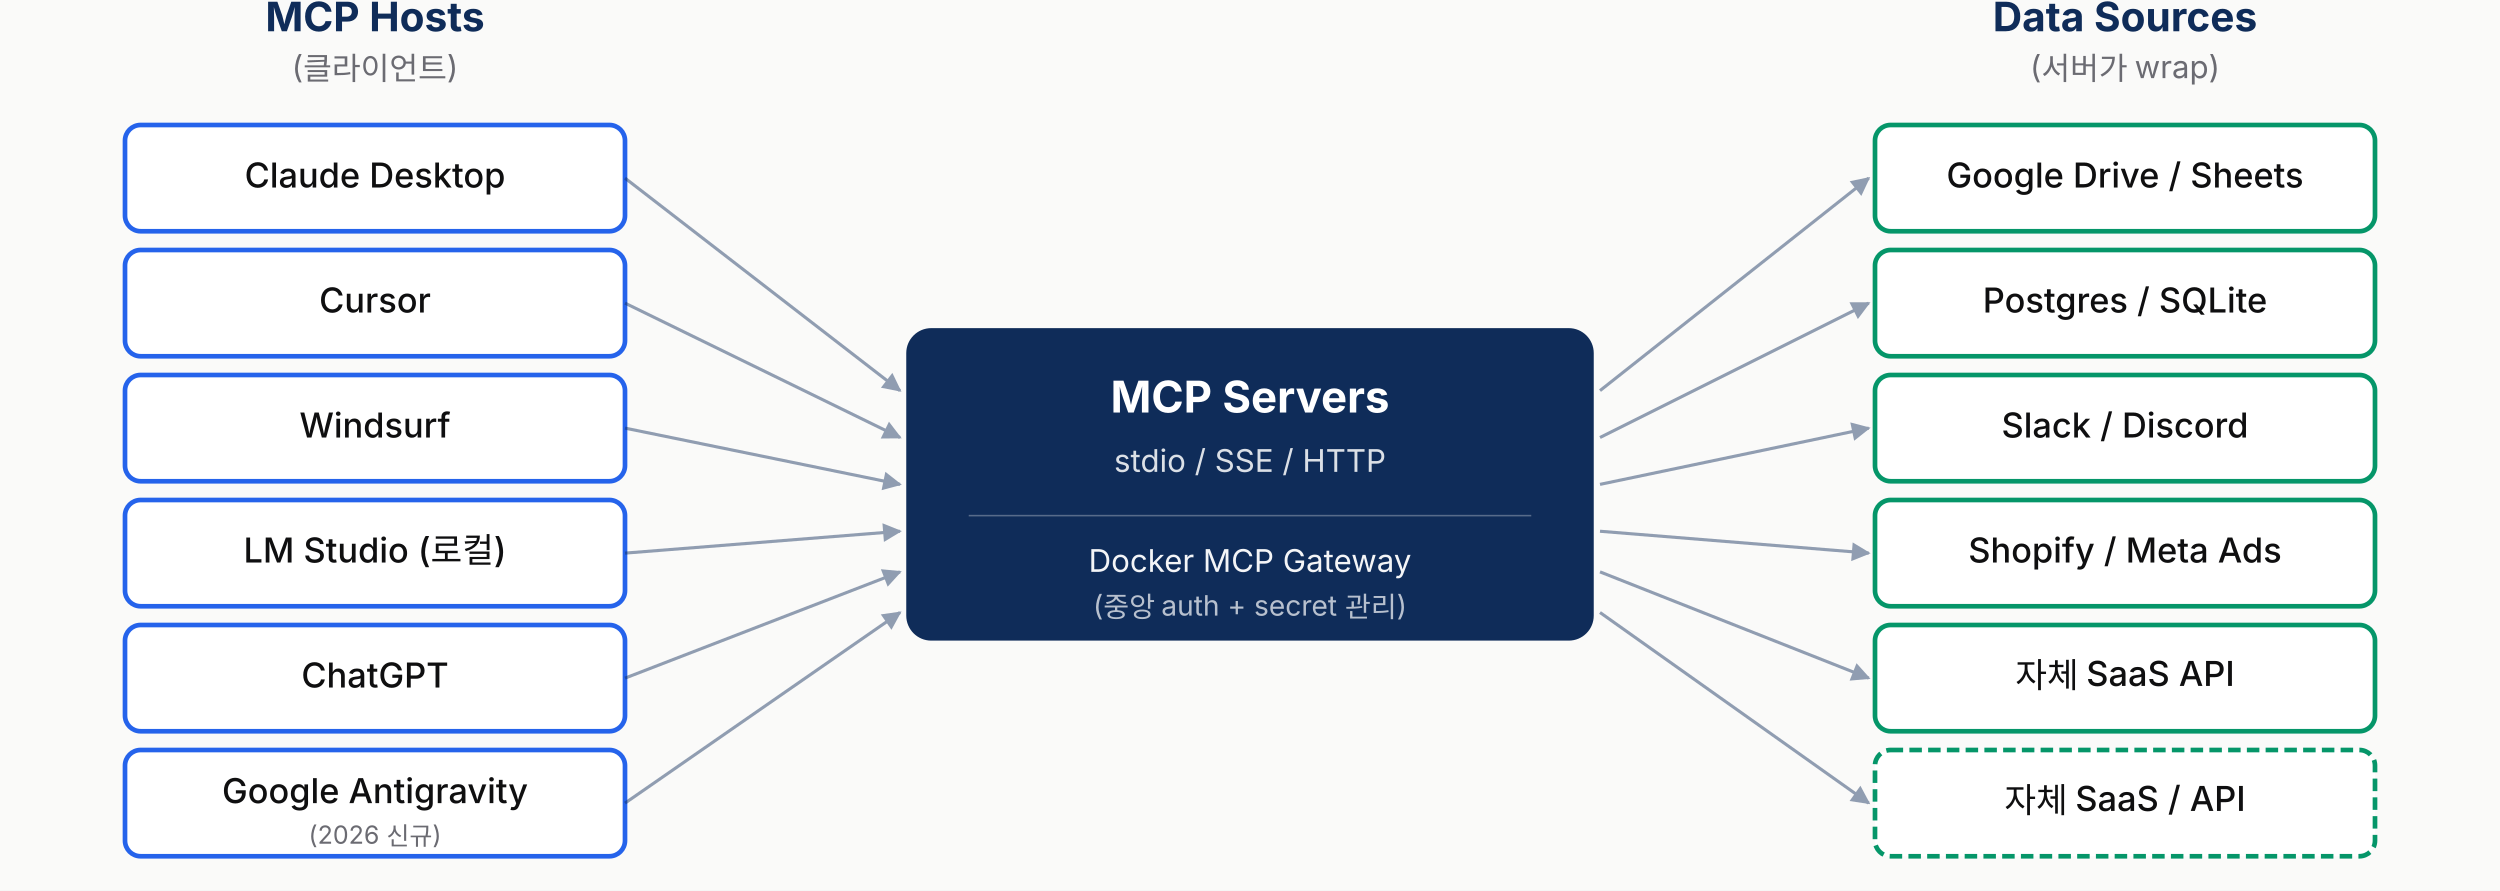
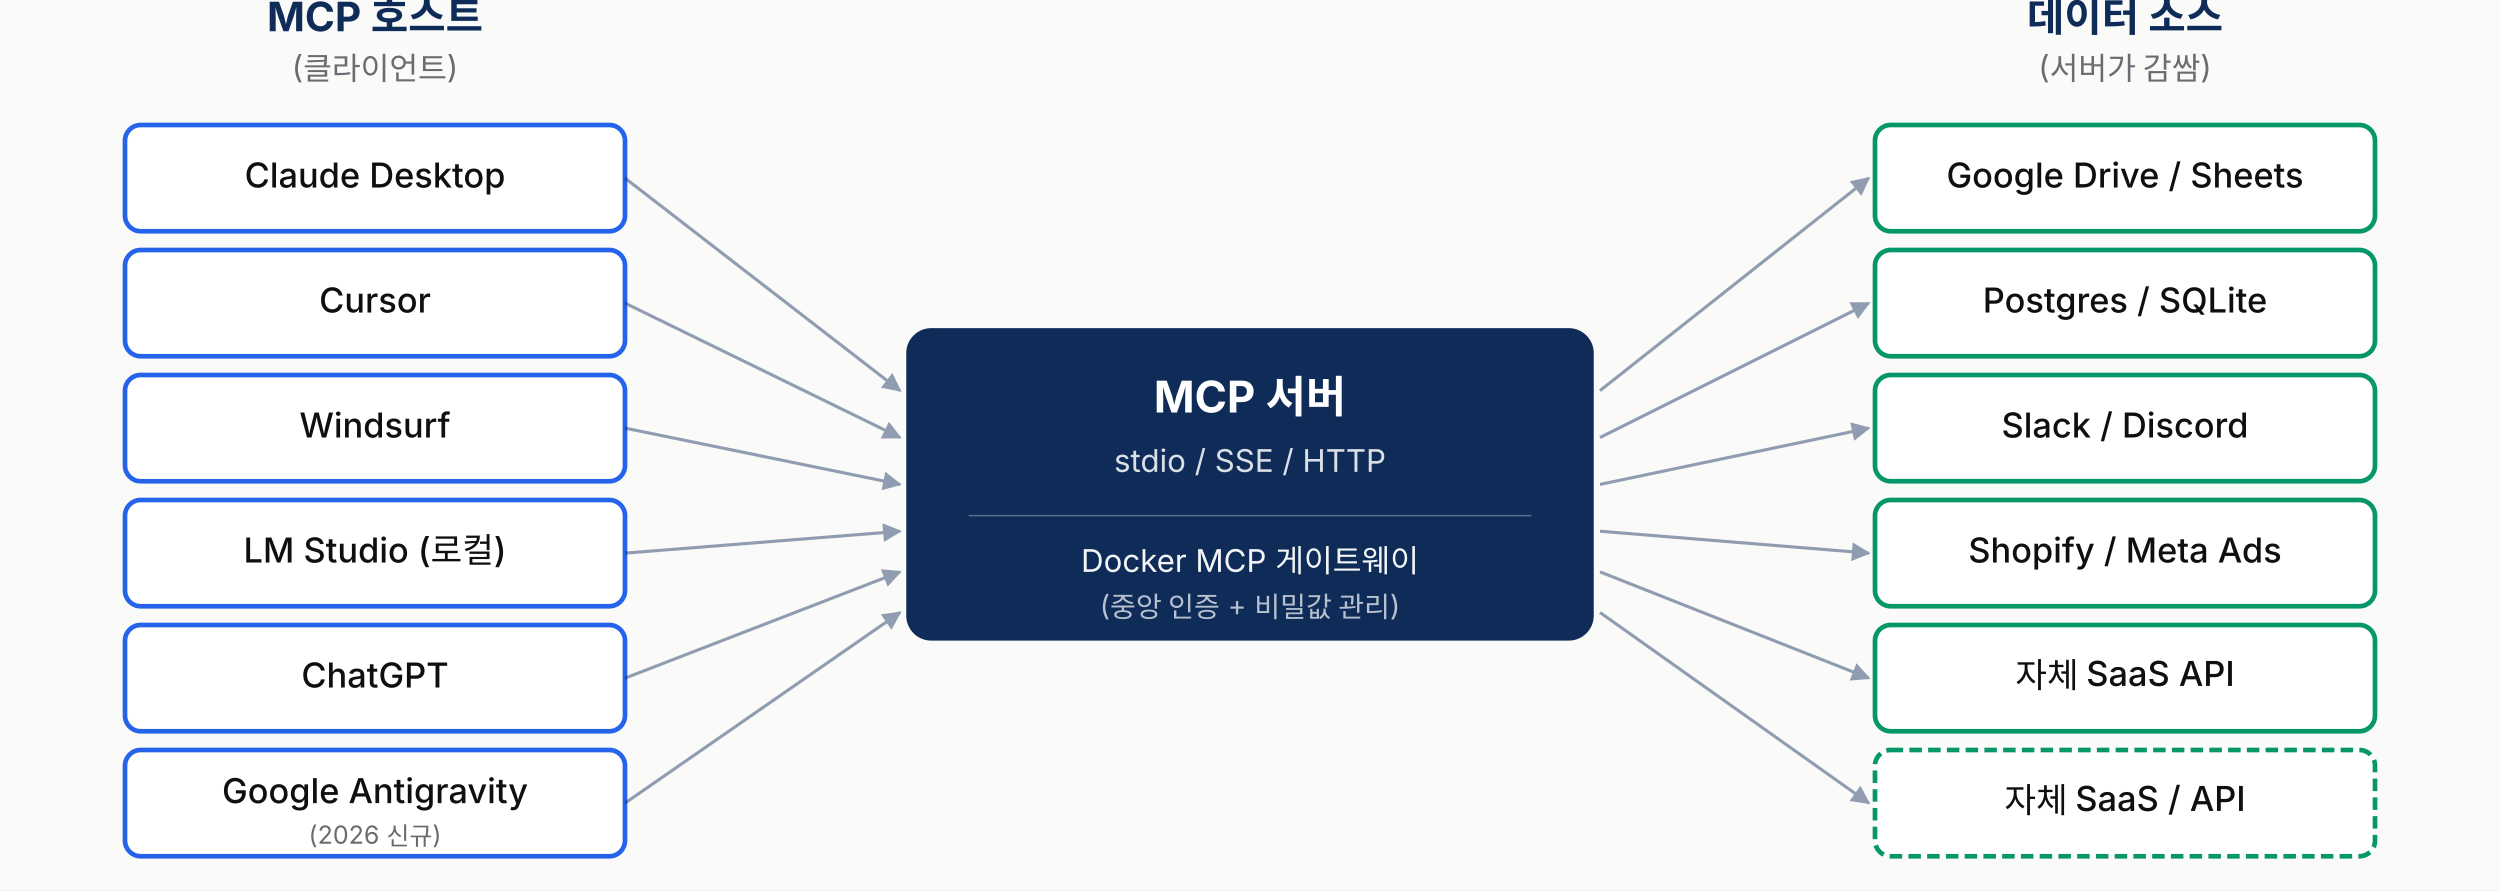
<svg xmlns="http://www.w3.org/2000/svg" viewBox="0 75 800 285" font-family="-apple-system, 'Segoe UI', 'Noto Sans KR', sans-serif">
  <defs>
    <marker id="arrow-mcp" viewBox="0 0 10 10" refX="9" refY="5" markerWidth="6" markerHeight="6" orient="auto">
      <path d="M0,0 L10,5 L0,10 z" fill="#0F2C59" />
    </marker>
    <marker id="arrow-mcp-rev" viewBox="0 0 10 10" refX="1" refY="5" markerWidth="6" markerHeight="6" orient="auto">
      <path d="M10,0 L0,5 L10,10 z" fill="#0F2C59" />
    </marker>
  </defs>
  <rect x="0" y="75" width="800" height="285" fill="#FAFAF9" />
-   <text x="120" y="85" font-size="13" font-weight="700" text-anchor="middle" fill="#0F2C59">MCP Hosts</text>
+   <text x="120" y="85" font-size="13" font-weight="700" text-anchor="middle" fill="#0F2C59">MCP 호스트</text>
  <text x="120" y="100" font-size="10" text-anchor="middle" fill="#6B6B72">(클라이언트)</text>
  <g>
    <rect x="40" y="115" width="160" height="34" rx="5" fill="#FFFFFF" stroke="#2563EB" stroke-width="1.5" />
    <text x="120" y="135" font-size="11" font-weight="500" text-anchor="middle" fill="#0F0F10">Claude Desktop</text>
  </g>
  <g>
    <rect x="40" y="155" width="160" height="34" rx="5" fill="#FFFFFF" stroke="#2563EB" stroke-width="1.5" />
    <text x="120" y="175" font-size="11" font-weight="500" text-anchor="middle" fill="#0F0F10">Cursor</text>
  </g>
  <g>
    <rect x="40" y="195" width="160" height="34" rx="5" fill="#FFFFFF" stroke="#2563EB" stroke-width="1.5" />
    <text x="120" y="215" font-size="11" font-weight="500" text-anchor="middle" fill="#0F0F10">Windsurf</text>
  </g>
  <g>
    <rect x="40" y="235" width="160" height="34" rx="5" fill="#FFFFFF" stroke="#2563EB" stroke-width="1.5" />
    <text x="120" y="255" font-size="11" font-weight="500" text-anchor="middle" fill="#0F0F10">LM Studio (로컬)</text>
  </g>
  <g>
    <rect x="40" y="275" width="160" height="34" rx="5" fill="#FFFFFF" stroke="#2563EB" stroke-width="1.5" />
    <text x="120" y="295" font-size="11" font-weight="500" text-anchor="middle" fill="#0F0F10">ChatGPT</text>
  </g>
  <g>
    <rect x="40" y="315" width="160" height="34" rx="5" fill="#FFFFFF" stroke="#2563EB" stroke-width="1.5" />
    <text x="120" y="332" font-size="11" font-weight="500" text-anchor="middle" fill="#0F0F10">Google Antigravity</text>
    <text x="120" y="345" font-size="8" text-anchor="middle" fill="#6B6B72">(2026 신규)</text>
  </g>
  <g>
    <rect x="290" y="180" width="220" height="100" rx="8" fill="#0F2C59" />
-     <text x="400" y="207" font-size="14" font-weight="700" text-anchor="middle" fill="#FFFFFF">MCP Servers</text>
+     <text x="400" y="207" font-size="14" font-weight="700" text-anchor="middle" fill="#FFFFFF">MCP 서버</text>
    <text x="400" y="226" font-size="10" text-anchor="middle" fill="#FFFFFF" opacity="0.85">stdio / SSE / HTTP</text>
    <line x1="310" y1="240" x2="490" y2="240" stroke="#FFFFFF" stroke-opacity="0.3" stroke-width="0.5" />
-     <text x="400" y="258" font-size="10" text-anchor="middle" fill="#FFFFFF" opacity="0.95">Docker MCP Gateway</text>
-     <text x="400" y="272" font-size="9" text-anchor="middle" fill="#FFFFFF" opacity="0.7">(중앙 auth + secret 관리)</text>
+     <text x="400" y="258" font-size="10" text-anchor="middle" fill="#FFFFFF" opacity="0.95">Docker MCP 게이트웨이</text>
+     <text x="400" y="272" font-size="9" text-anchor="middle" fill="#FFFFFF" opacity="0.7">(중앙 인증 + 비밀값 관리)</text>
  </g>
  <line x1="200" y1="132" x2="288" y2="200" stroke="#0F2C59" stroke-width="1" marker-end="url(#arrow-mcp)" opacity="0.45" />
  <line x1="200" y1="172" x2="288" y2="215" stroke="#0F2C59" stroke-width="1" marker-end="url(#arrow-mcp)" opacity="0.45" />
  <line x1="200" y1="212" x2="288" y2="230" stroke="#0F2C59" stroke-width="1" marker-end="url(#arrow-mcp)" opacity="0.45" />
  <line x1="200" y1="252" x2="288" y2="245" stroke="#0F2C59" stroke-width="1" marker-end="url(#arrow-mcp)" opacity="0.45" />
  <line x1="200" y1="292" x2="288" y2="258" stroke="#0F2C59" stroke-width="1" marker-end="url(#arrow-mcp)" opacity="0.45" />
  <line x1="200" y1="332" x2="288" y2="271" stroke="#0F2C59" stroke-width="1" marker-end="url(#arrow-mcp)" opacity="0.45" />
-   <text x="680" y="85" font-size="13" font-weight="700" text-anchor="middle" fill="#0F2C59">Data Sources</text>
-   <text x="680" y="100" font-size="10" text-anchor="middle" fill="#6B6B72">(서버가 wrap)</text>
+   <text x="680" y="85" font-size="13" font-weight="700" text-anchor="middle" fill="#0F2C59">데이터 소스</text>
+   <text x="680" y="100" font-size="10" text-anchor="middle" fill="#6B6B72">(서버가 감쌈)</text>
  <g>
    <rect x="600" y="115" width="160" height="34" rx="5" fill="#FFFFFF" stroke="#059669" stroke-width="1.5" />
    <text x="680" y="135" font-size="11" font-weight="500" text-anchor="middle" fill="#0F0F10">Google Drive / Sheets</text>
  </g>
  <g>
    <rect x="600" y="155" width="160" height="34" rx="5" fill="#FFFFFF" stroke="#059669" stroke-width="1.5" />
    <text x="680" y="175" font-size="11" font-weight="500" text-anchor="middle" fill="#0F0F10">Postgres / SQLite</text>
  </g>
  <g>
    <rect x="600" y="195" width="160" height="34" rx="5" fill="#FFFFFF" stroke="#059669" stroke-width="1.5" />
    <text x="680" y="215" font-size="11" font-weight="500" text-anchor="middle" fill="#0F0F10">Slack / Discord</text>
  </g>
  <g>
    <rect x="600" y="235" width="160" height="34" rx="5" fill="#FFFFFF" stroke="#059669" stroke-width="1.5" />
    <text x="680" y="255" font-size="11" font-weight="500" text-anchor="middle" fill="#0F0F10">Shopify / Meta Ads</text>
  </g>
  <g>
    <rect x="600" y="275" width="160" height="34" rx="5" fill="#FFFFFF" stroke="#059669" stroke-width="1.5" />
    <text x="680" y="295" font-size="11" font-weight="500" text-anchor="middle" fill="#0F0F10">자체 SaaS API</text>
  </g>
  <g>
    <rect x="600" y="315" width="160" height="34" rx="5" fill="#FFFFFF" stroke="#059669" stroke-width="1.5" stroke-dasharray="4 2" />
    <text x="680" y="335" font-size="11" font-weight="500" text-anchor="middle" fill="#0F0F10">자체 SaaS / API</text>
  </g>
  <line x1="512" y1="200" x2="598" y2="132" stroke="#0F2C59" stroke-width="1" marker-end="url(#arrow-mcp)" opacity="0.45" />
  <line x1="512" y1="215" x2="598" y2="172" stroke="#0F2C59" stroke-width="1" marker-end="url(#arrow-mcp)" opacity="0.45" />
  <line x1="512" y1="230" x2="598" y2="212" stroke="#0F2C59" stroke-width="1" marker-end="url(#arrow-mcp)" opacity="0.45" />
  <line x1="512" y1="245" x2="598" y2="252" stroke="#0F2C59" stroke-width="1" marker-end="url(#arrow-mcp)" opacity="0.45" />
  <line x1="512" y1="258" x2="598" y2="292" stroke="#0F2C59" stroke-width="1" marker-end="url(#arrow-mcp)" opacity="0.45" />
  <line x1="512" y1="271" x2="598" y2="332" stroke="#0F2C59" stroke-width="1" marker-end="url(#arrow-mcp)" opacity="0.45" />
</svg>
